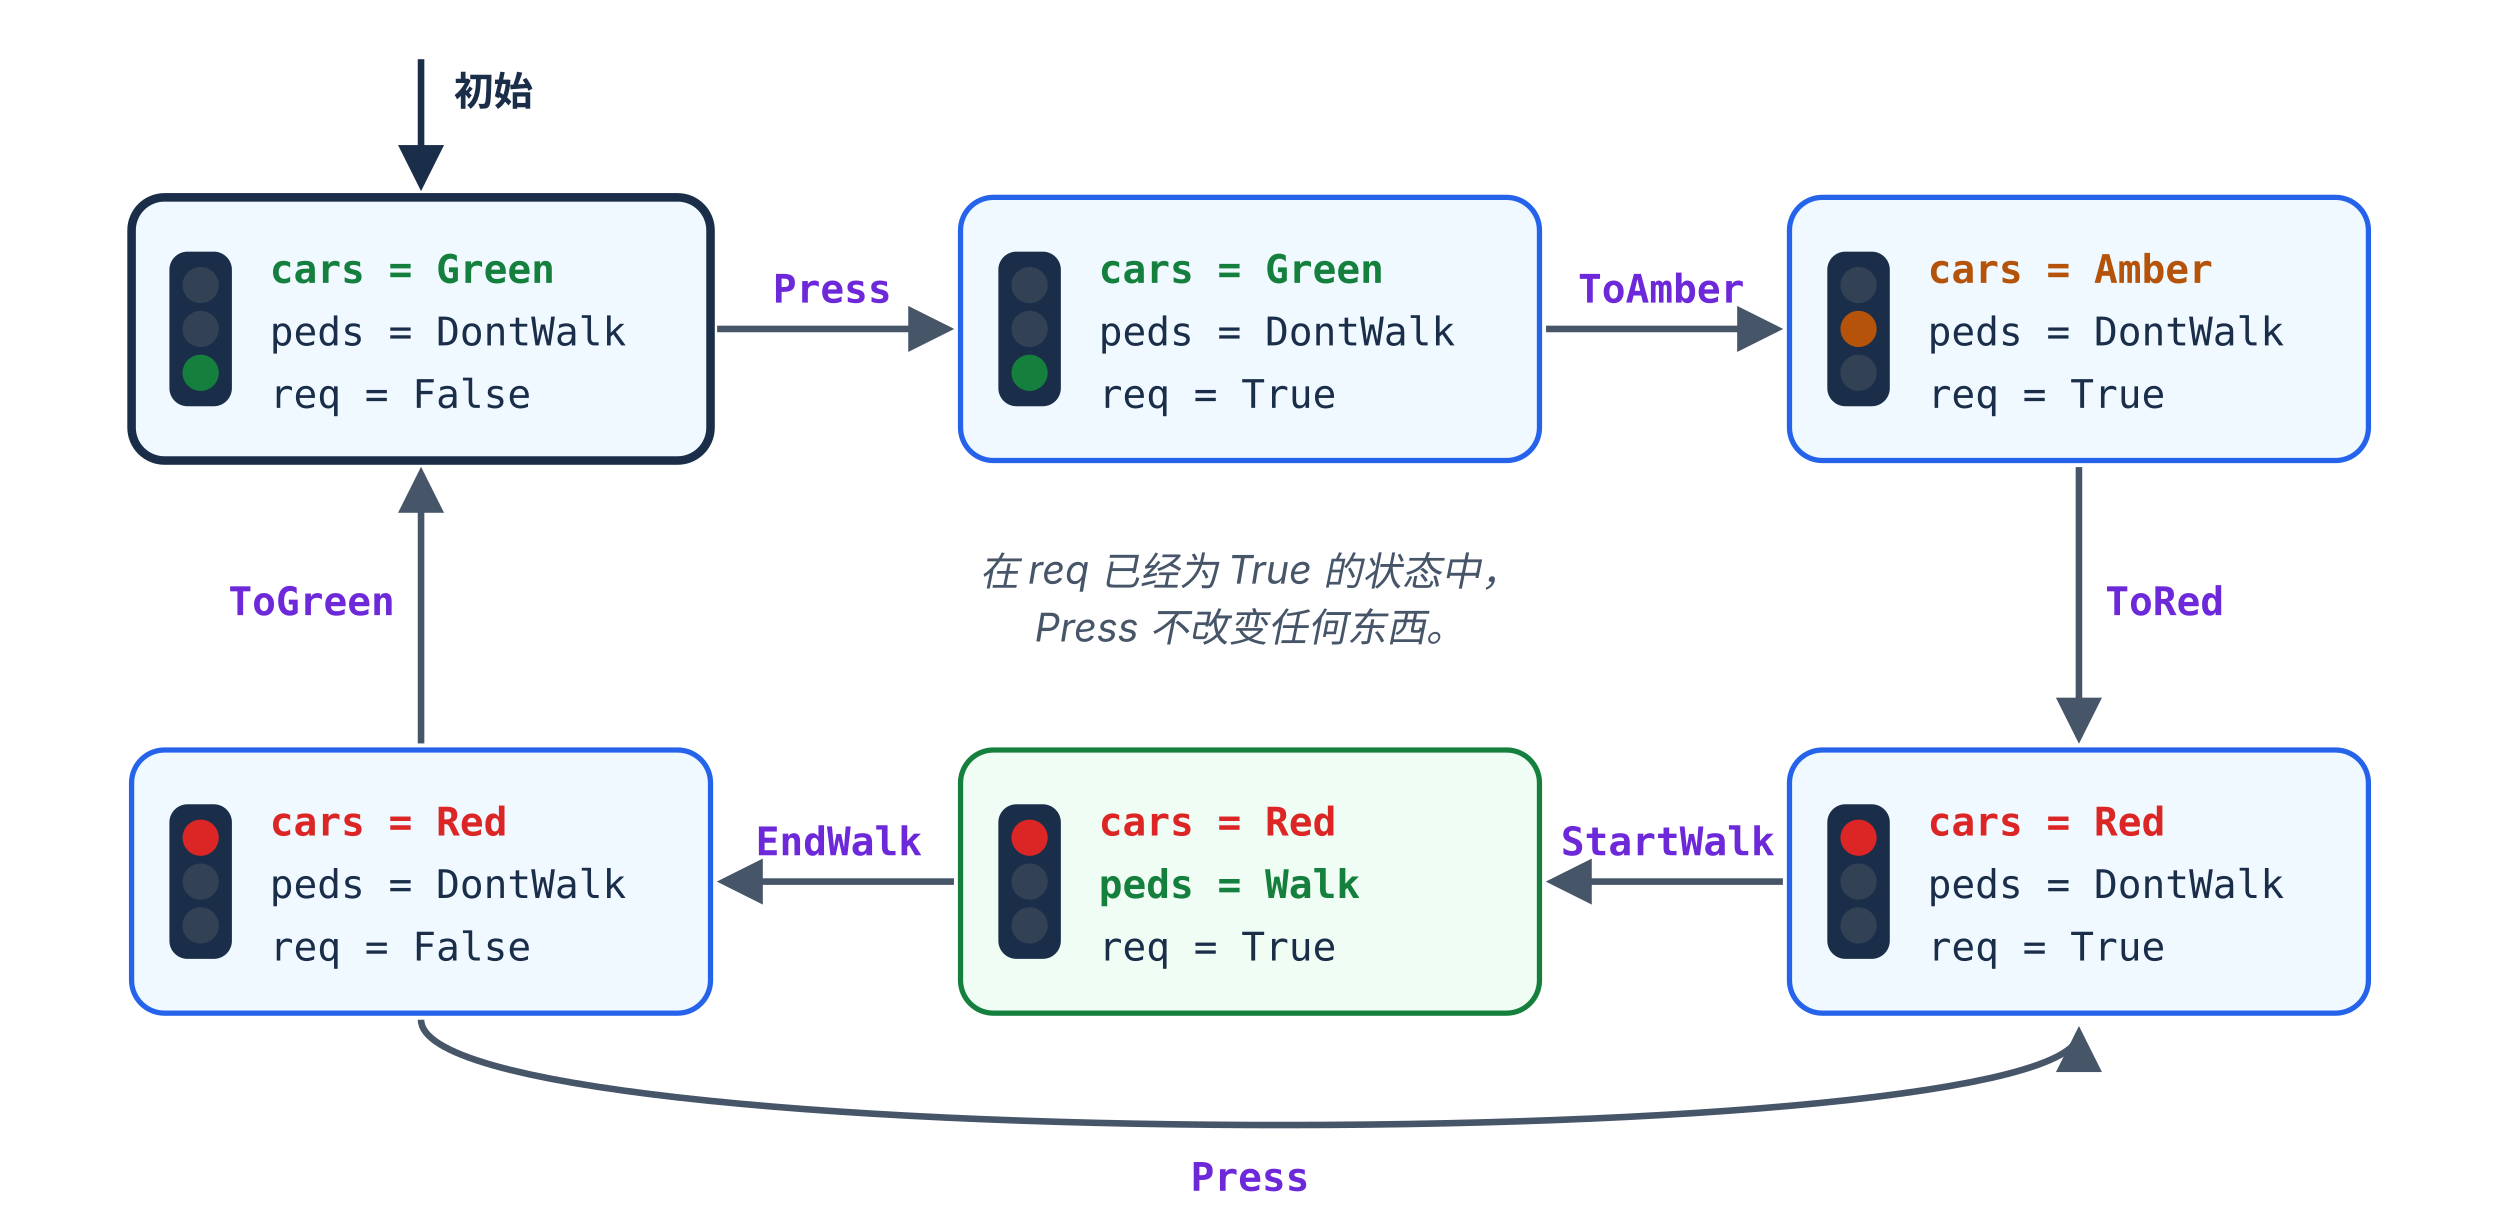
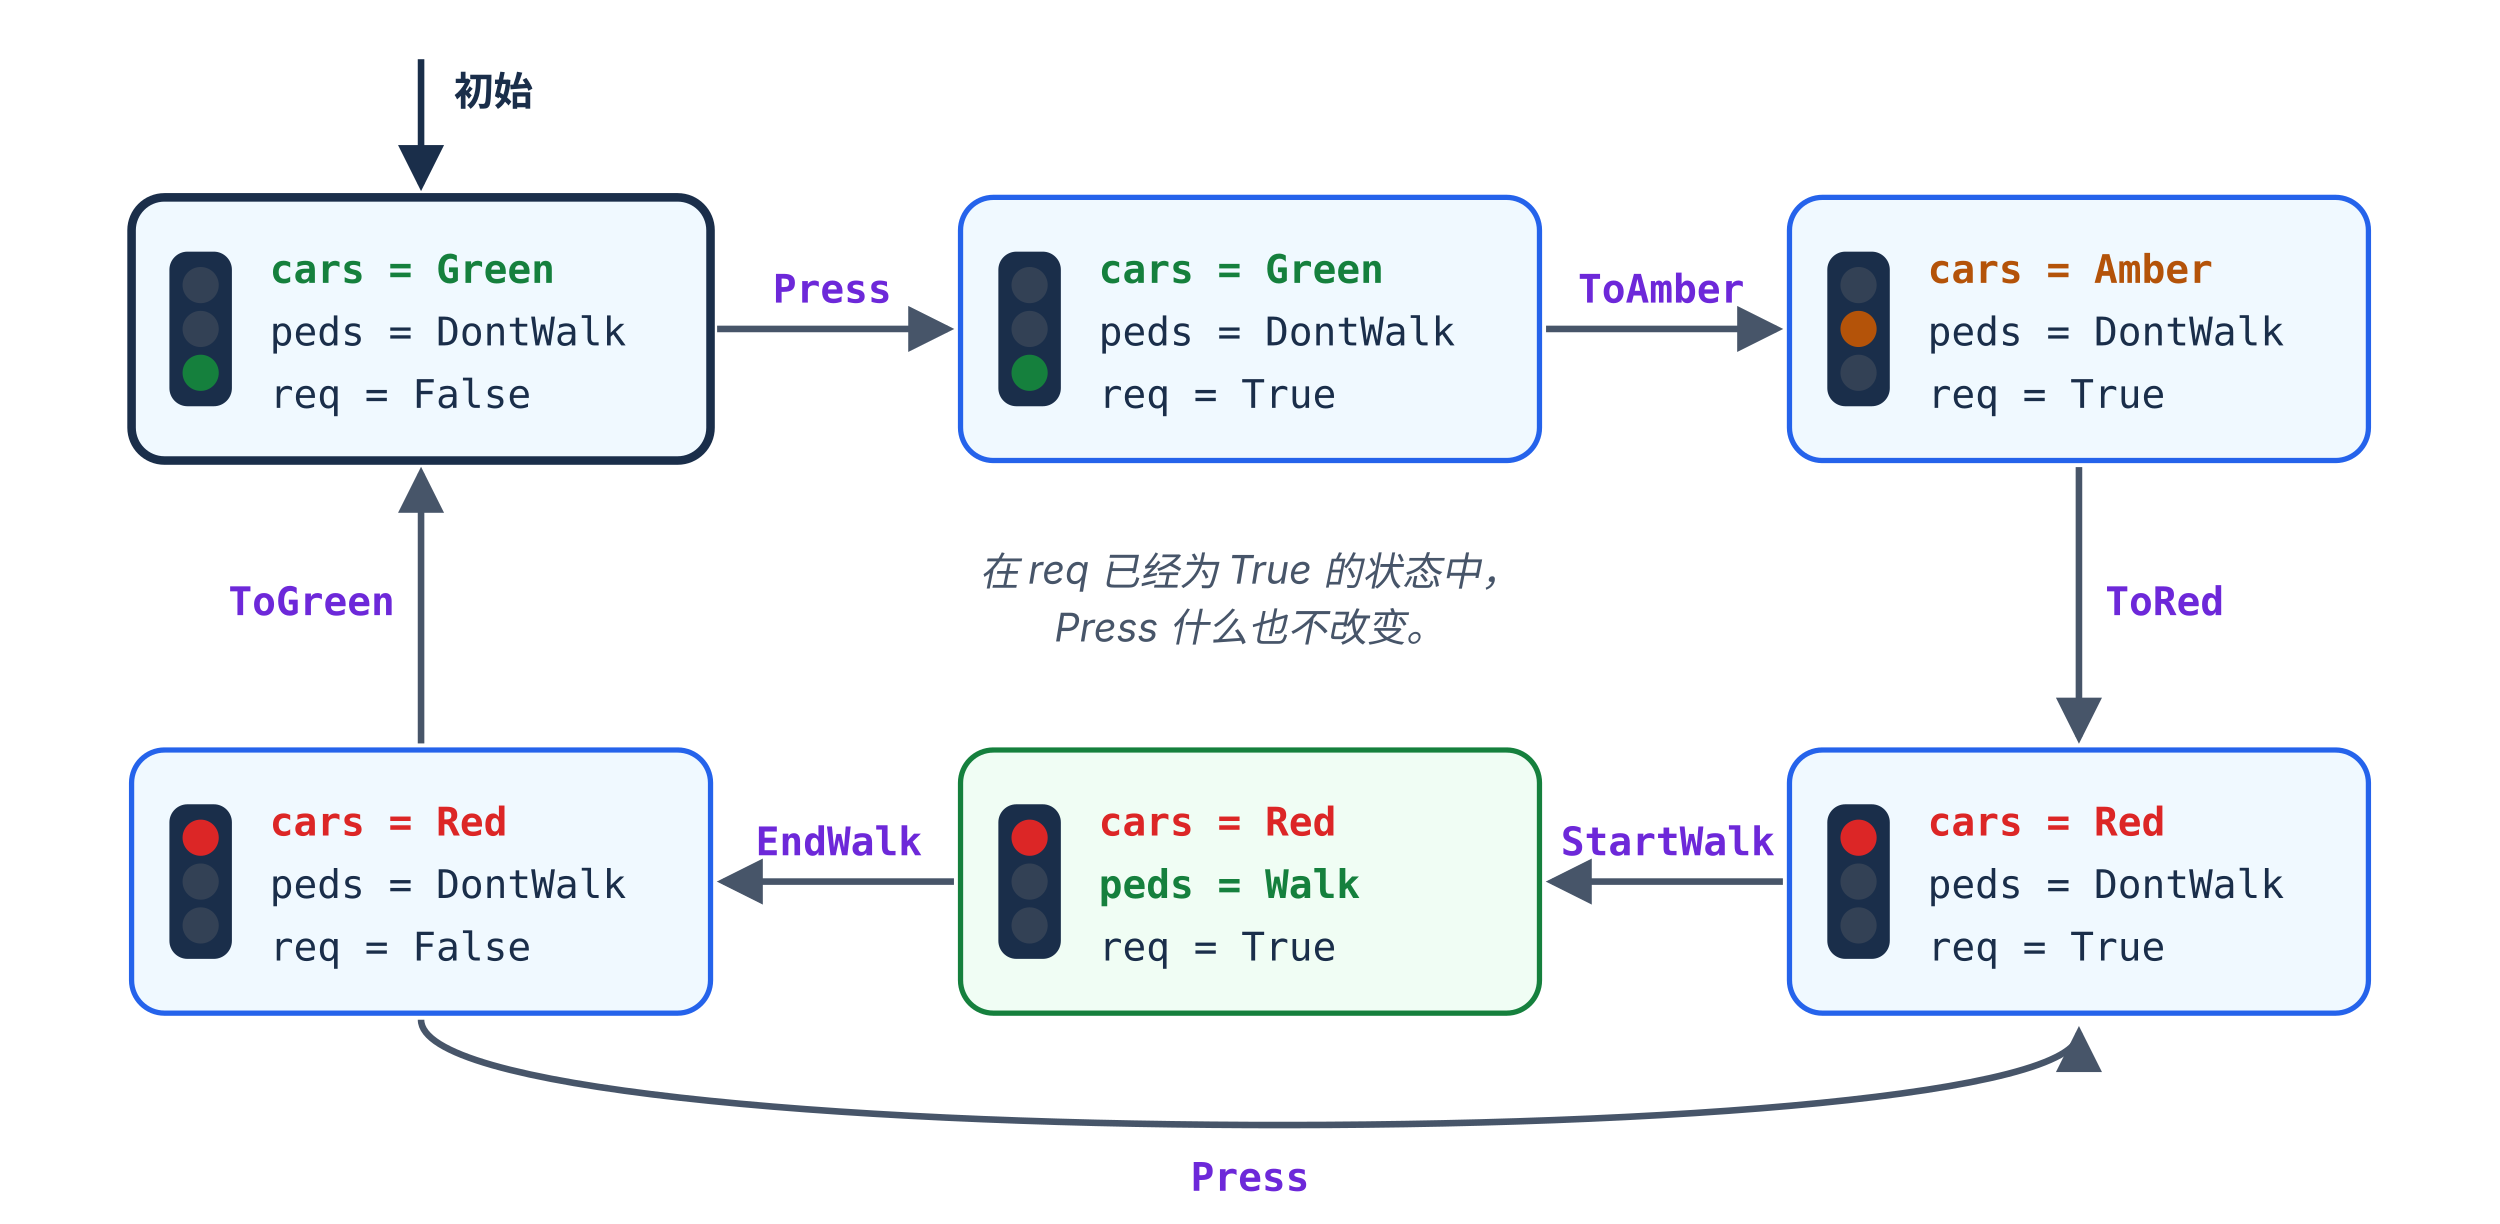
<svg xmlns="http://www.w3.org/2000/svg" viewBox="0 0 760 372" width="760" height="372" role="img">
  <defs>
    <marker id="ah-1A2E4A" viewBox="0 0 10 10" refX="8.5" refY="5" markerWidth="7" markerHeight="7" orient="auto-start-reverse">
      <path d="M0 0 10 5 0 10z" fill="#1A2E4A" />
    </marker>
    <marker id="ah-475569" viewBox="0 0 10 10" refX="8.5" refY="5" markerWidth="7" markerHeight="7" orient="auto-start-reverse">
      <path d="M0 0 10 5 0 10z" fill="#475569" />
    </marker>
  </defs>
  <rect x="40" y="60" width="176" height="80" rx="10" fill="#F0F9FF" stroke="#1A2E4A" stroke-width="2.6" />
  <rect x="52" y="77" width="18" height="46" rx="5" fill="#1A2E4A" stroke="#1A2E4A" stroke-width="1" />
  <circle cx="61" cy="86.667" r="5" fill="#334155" stroke="#334155" stroke-width="1" />
  <circle cx="61" cy="100.0" r="5" fill="#334155" stroke="#334155" stroke-width="1" />
  <circle cx="61" cy="113.333" r="5" fill="#15803D" stroke="#15803D" stroke-width="1" />
  <text x="82" y="86" font-family="'Isabelle DejaVu Sans Mono', 'DejaVu Sans Mono', Consolas, Menlo, 'PingFang SC', 'Microsoft YaHei', monospace" font-size="12" font-weight="600" fill="#15803D" text-anchor="start">cars = Green</text>
  <text x="82" y="105" font-family="'Isabelle DejaVu Sans Mono', 'DejaVu Sans Mono', Consolas, Menlo, 'PingFang SC', 'Microsoft YaHei', monospace" font-size="12" font-weight="400" fill="#1A2E4A" text-anchor="start">peds = DontWalk</text>
  <text x="82" y="124" font-family="'Isabelle DejaVu Sans Mono', 'DejaVu Sans Mono', Consolas, Menlo, 'PingFang SC', 'Microsoft YaHei', monospace" font-size="12" font-weight="400" fill="#1A2E4A" text-anchor="start">req  = False</text>
  <rect x="292" y="60" width="176" height="80" rx="10" fill="#F0F9FF" stroke="#2563EB" stroke-width="1.6" />
  <rect x="304" y="77" width="18" height="46" rx="5" fill="#1A2E4A" stroke="#1A2E4A" stroke-width="1" />
  <circle cx="313" cy="86.667" r="5" fill="#334155" stroke="#334155" stroke-width="1" />
  <circle cx="313" cy="100.0" r="5" fill="#334155" stroke="#334155" stroke-width="1" />
  <circle cx="313" cy="113.333" r="5" fill="#15803D" stroke="#15803D" stroke-width="1" />
  <text x="334" y="86" font-family="'Isabelle DejaVu Sans Mono', 'DejaVu Sans Mono', Consolas, Menlo, 'PingFang SC', 'Microsoft YaHei', monospace" font-size="12" font-weight="600" fill="#15803D" text-anchor="start">cars = Green</text>
  <text x="334" y="105" font-family="'Isabelle DejaVu Sans Mono', 'DejaVu Sans Mono', Consolas, Menlo, 'PingFang SC', 'Microsoft YaHei', monospace" font-size="12" font-weight="400" fill="#1A2E4A" text-anchor="start">peds = DontWalk</text>
  <text x="334" y="124" font-family="'Isabelle DejaVu Sans Mono', 'DejaVu Sans Mono', Consolas, Menlo, 'PingFang SC', 'Microsoft YaHei', monospace" font-size="12" font-weight="400" fill="#1A2E4A" text-anchor="start">req  = True</text>
  <rect x="544" y="60" width="176" height="80" rx="10" fill="#F0F9FF" stroke="#2563EB" stroke-width="1.6" />
  <rect x="556" y="77" width="18" height="46" rx="5" fill="#1A2E4A" stroke="#1A2E4A" stroke-width="1" />
  <circle cx="565" cy="86.667" r="5" fill="#334155" stroke="#334155" stroke-width="1" />
  <circle cx="565" cy="100.0" r="5" fill="#B45309" stroke="#B45309" stroke-width="1" />
  <circle cx="565" cy="113.333" r="5" fill="#334155" stroke="#334155" stroke-width="1" />
  <text x="586" y="86" font-family="'Isabelle DejaVu Sans Mono', 'DejaVu Sans Mono', Consolas, Menlo, 'PingFang SC', 'Microsoft YaHei', monospace" font-size="12" font-weight="600" fill="#B45309" text-anchor="start">cars = Amber</text>
  <text x="586" y="105" font-family="'Isabelle DejaVu Sans Mono', 'DejaVu Sans Mono', Consolas, Menlo, 'PingFang SC', 'Microsoft YaHei', monospace" font-size="12" font-weight="400" fill="#1A2E4A" text-anchor="start">peds = DontWalk</text>
  <text x="586" y="124" font-family="'Isabelle DejaVu Sans Mono', 'DejaVu Sans Mono', Consolas, Menlo, 'PingFang SC', 'Microsoft YaHei', monospace" font-size="12" font-weight="400" fill="#1A2E4A" text-anchor="start">req  = True</text>
  <rect x="40" y="228" width="176" height="80" rx="10" fill="#F0F9FF" stroke="#2563EB" stroke-width="1.6" />
  <rect x="52" y="245" width="18" height="46" rx="5" fill="#1A2E4A" stroke="#1A2E4A" stroke-width="1" />
  <circle cx="61" cy="254.667" r="5" fill="#DC2626" stroke="#DC2626" stroke-width="1" />
  <circle cx="61" cy="268.0" r="5" fill="#334155" stroke="#334155" stroke-width="1" />
  <circle cx="61" cy="281.333" r="5" fill="#334155" stroke="#334155" stroke-width="1" />
  <text x="82" y="254" font-family="'Isabelle DejaVu Sans Mono', 'DejaVu Sans Mono', Consolas, Menlo, 'PingFang SC', 'Microsoft YaHei', monospace" font-size="12" font-weight="600" fill="#DC2626" text-anchor="start">cars = Red</text>
  <text x="82" y="273" font-family="'Isabelle DejaVu Sans Mono', 'DejaVu Sans Mono', Consolas, Menlo, 'PingFang SC', 'Microsoft YaHei', monospace" font-size="12" font-weight="400" fill="#1A2E4A" text-anchor="start">peds = DontWalk</text>
  <text x="82" y="292" font-family="'Isabelle DejaVu Sans Mono', 'DejaVu Sans Mono', Consolas, Menlo, 'PingFang SC', 'Microsoft YaHei', monospace" font-size="12" font-weight="400" fill="#1A2E4A" text-anchor="start">req  = False</text>
  <rect x="292" y="228" width="176" height="80" rx="10" fill="#F0FDF4" stroke="#15803D" stroke-width="1.6" />
  <rect x="304" y="245" width="18" height="46" rx="5" fill="#1A2E4A" stroke="#1A2E4A" stroke-width="1" />
  <circle cx="313" cy="254.667" r="5" fill="#DC2626" stroke="#DC2626" stroke-width="1" />
  <circle cx="313" cy="268.0" r="5" fill="#334155" stroke="#334155" stroke-width="1" />
  <circle cx="313" cy="281.333" r="5" fill="#334155" stroke="#334155" stroke-width="1" />
  <text x="334" y="254" font-family="'Isabelle DejaVu Sans Mono', 'DejaVu Sans Mono', Consolas, Menlo, 'PingFang SC', 'Microsoft YaHei', monospace" font-size="12" font-weight="600" fill="#DC2626" text-anchor="start">cars = Red</text>
  <text x="334" y="273" font-family="'Isabelle DejaVu Sans Mono', 'DejaVu Sans Mono', Consolas, Menlo, 'PingFang SC', 'Microsoft YaHei', monospace" font-size="12" font-weight="600" fill="#15803D" text-anchor="start">peds = Walk</text>
  <text x="334" y="292" font-family="'Isabelle DejaVu Sans Mono', 'DejaVu Sans Mono', Consolas, Menlo, 'PingFang SC', 'Microsoft YaHei', monospace" font-size="12" font-weight="400" fill="#1A2E4A" text-anchor="start">req  = True</text>
  <rect x="544" y="228" width="176" height="80" rx="10" fill="#F0F9FF" stroke="#2563EB" stroke-width="1.6" />
  <rect x="556" y="245" width="18" height="46" rx="5" fill="#1A2E4A" stroke="#1A2E4A" stroke-width="1" />
  <circle cx="565" cy="254.667" r="5" fill="#DC2626" stroke="#DC2626" stroke-width="1" />
  <circle cx="565" cy="268.0" r="5" fill="#334155" stroke="#334155" stroke-width="1" />
  <circle cx="565" cy="281.333" r="5" fill="#334155" stroke="#334155" stroke-width="1" />
  <text x="586" y="254" font-family="'Isabelle DejaVu Sans Mono', 'DejaVu Sans Mono', Consolas, Menlo, 'PingFang SC', 'Microsoft YaHei', monospace" font-size="12" font-weight="600" fill="#DC2626" text-anchor="start">cars = Red</text>
  <text x="586" y="273" font-family="'Isabelle DejaVu Sans Mono', 'DejaVu Sans Mono', Consolas, Menlo, 'PingFang SC', 'Microsoft YaHei', monospace" font-size="12" font-weight="400" fill="#1A2E4A" text-anchor="start">peds = DontWalk</text>
  <text x="586" y="292" font-family="'Isabelle DejaVu Sans Mono', 'DejaVu Sans Mono', Consolas, Menlo, 'PingFang SC', 'Microsoft YaHei', monospace" font-size="12" font-weight="400" fill="#1A2E4A" text-anchor="start">req  = True</text>
  <line x1="128" y1="18" x2="128" y2="56" stroke="#1A2E4A" stroke-width="2" marker-end="url(#ah-1A2E4A)" />
  <text x="138" y="32" font-family="'DM Sans', system-ui, -apple-system, 'Segoe UI', 'PingFang SC', 'Hiragino Sans GB', 'Microsoft YaHei', 'Noto Sans SC', sans-serif" font-size="12" font-weight="700" fill="#1A2E4A" text-anchor="start">初始</text>
  <line x1="218" y1="100" x2="288" y2="100" stroke="#475569" stroke-width="2" marker-end="url(#ah-475569)" />
  <text x="253" y="92" font-family="'Isabelle DejaVu Sans Mono', 'DejaVu Sans Mono', Consolas, Menlo, 'PingFang SC', 'Microsoft YaHei', monospace" font-size="12" font-weight="600" fill="#6D28D9" text-anchor="middle">Press</text>
  <line x1="470" y1="100" x2="540" y2="100" stroke="#475569" stroke-width="2" marker-end="url(#ah-475569)" />
  <text x="505" y="92" font-family="'Isabelle DejaVu Sans Mono', 'DejaVu Sans Mono', Consolas, Menlo, 'PingFang SC', 'Microsoft YaHei', monospace" font-size="12" font-weight="600" fill="#6D28D9" text-anchor="middle">ToAmber</text>
  <line x1="632" y1="142" x2="632" y2="224" stroke="#475569" stroke-width="2" marker-end="url(#ah-475569)" />
  <text x="640" y="187" font-family="'Isabelle DejaVu Sans Mono', 'DejaVu Sans Mono', Consolas, Menlo, 'PingFang SC', 'Microsoft YaHei', monospace" font-size="12" font-weight="600" fill="#6D28D9" text-anchor="start">ToRed</text>
  <line x1="542" y1="268" x2="472" y2="268" stroke="#475569" stroke-width="2" marker-end="url(#ah-475569)" />
  <text x="507" y="260" font-family="'Isabelle DejaVu Sans Mono', 'DejaVu Sans Mono', Consolas, Menlo, 'PingFang SC', 'Microsoft YaHei', monospace" font-size="12" font-weight="600" fill="#6D28D9" text-anchor="middle">StartWalk</text>
  <line x1="290" y1="268" x2="220" y2="268" stroke="#475569" stroke-width="2" marker-end="url(#ah-475569)" />
  <text x="255" y="260" font-family="'Isabelle DejaVu Sans Mono', 'DejaVu Sans Mono', Consolas, Menlo, 'PingFang SC', 'Microsoft YaHei', monospace" font-size="12" font-weight="600" fill="#6D28D9" text-anchor="middle">EndWalk</text>
  <line x1="128" y1="226" x2="128" y2="144" stroke="#475569" stroke-width="2" marker-end="url(#ah-475569)" />
  <text x="120" y="187" font-family="'Isabelle DejaVu Sans Mono', 'DejaVu Sans Mono', Consolas, Menlo, 'PingFang SC', 'Microsoft YaHei', monospace" font-size="12" font-weight="600" fill="#6D28D9" text-anchor="end">ToGreen</text>
  <path d="M 128 310 C 128 352, 632 352, 632 314" stroke="#475569" stroke-width="2" fill="none" marker-end="url(#ah-475569)" />
  <text x="380" y="362" font-family="'Isabelle DejaVu Sans Mono', 'DejaVu Sans Mono', Consolas, Menlo, 'PingFang SC', 'Microsoft YaHei', monospace" font-size="12" font-weight="600" fill="#6D28D9" text-anchor="middle">Press</text>
  <text x="380" y="178" font-family="'DM Sans', system-ui, -apple-system, 'Segoe UI', 'PingFang SC', 'Hiragino Sans GB', 'Microsoft YaHei', 'Noto Sans SC', sans-serif" font-size="12" font-weight="400" fill="#475569" text-anchor="middle" font-style="italic">在 req 已经为 True 的状态中，</text>
-   <text x="380" y="195" font-family="'DM Sans', system-ui, -apple-system, 'Segoe UI', 'PingFang SC', 'Hiragino Sans GB', 'Microsoft YaHei', 'Noto Sans SC', sans-serif" font-size="12" font-weight="400" fill="#475569" text-anchor="middle" font-style="italic">Press 不改变任何东西。</text>
+   <text x="380" y="195" font-family="'DM Sans', system-ui, -apple-system, 'Segoe UI', 'PingFang SC', 'Hiragino Sans GB', 'Microsoft YaHei', 'Noto Sans SC', sans-serif" font-size="12" font-weight="400" fill="#475569" text-anchor="middle" font-style="italic">Press 什么也不改变。</text>
</svg>
